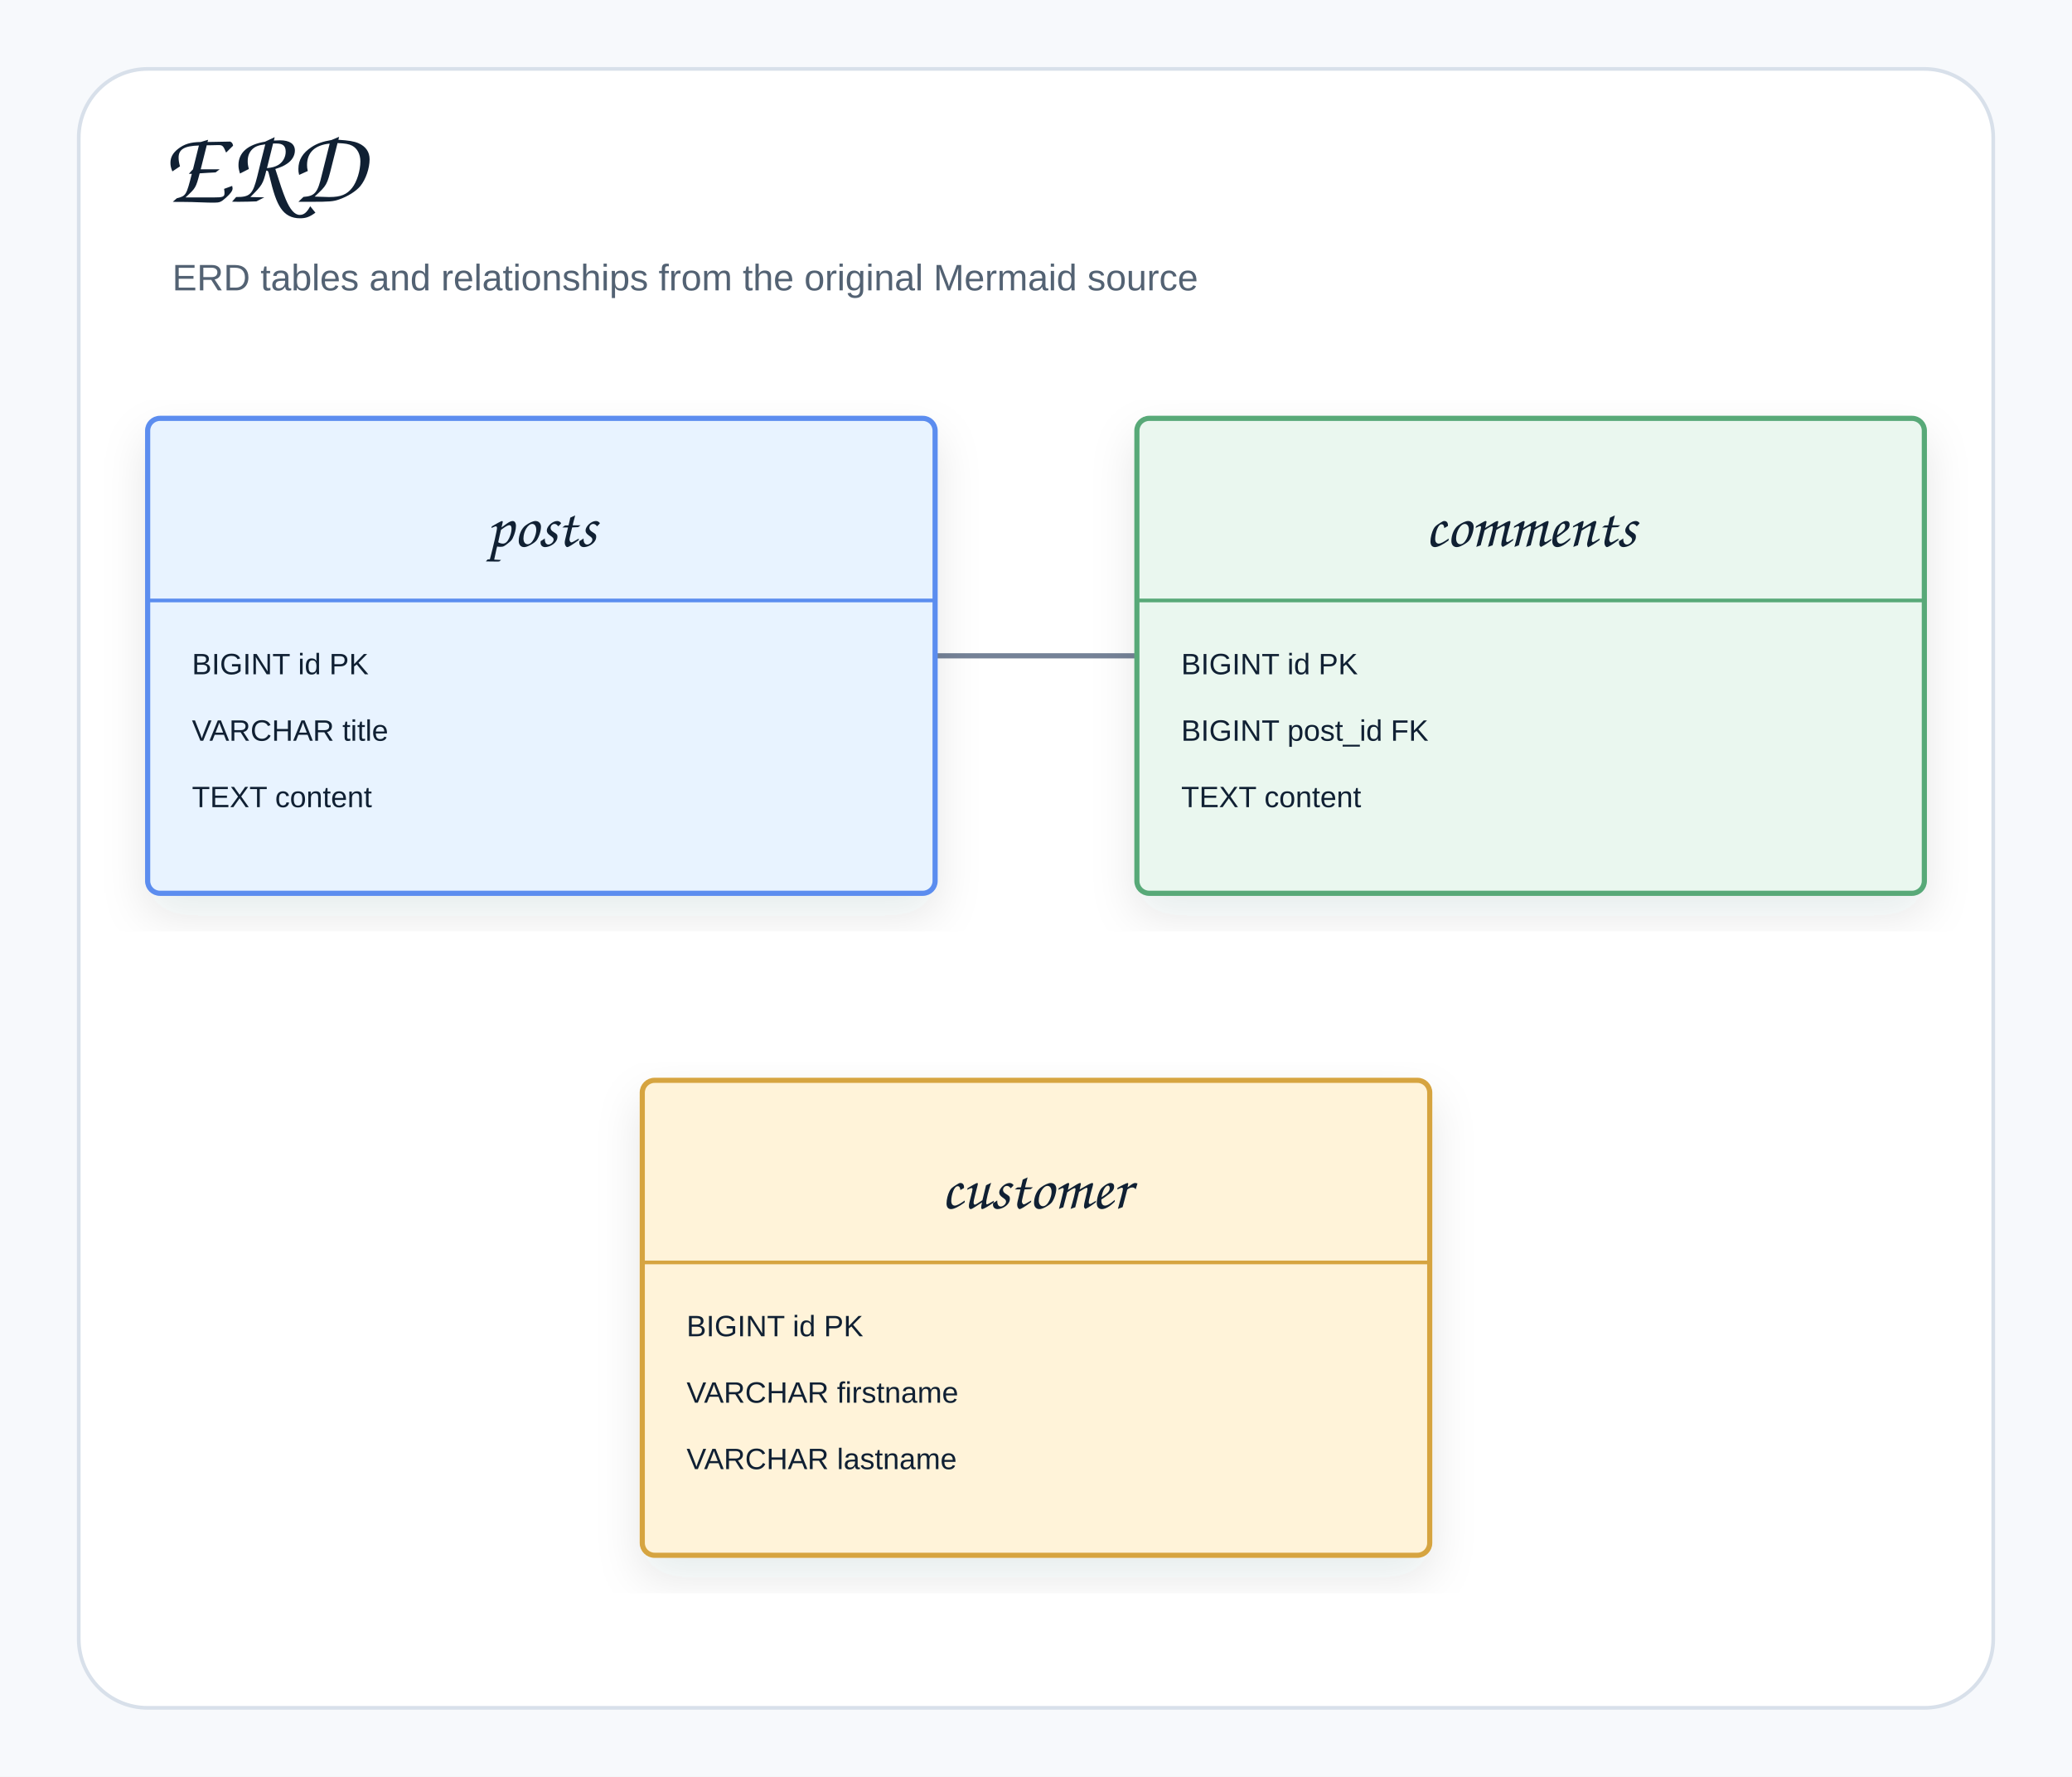
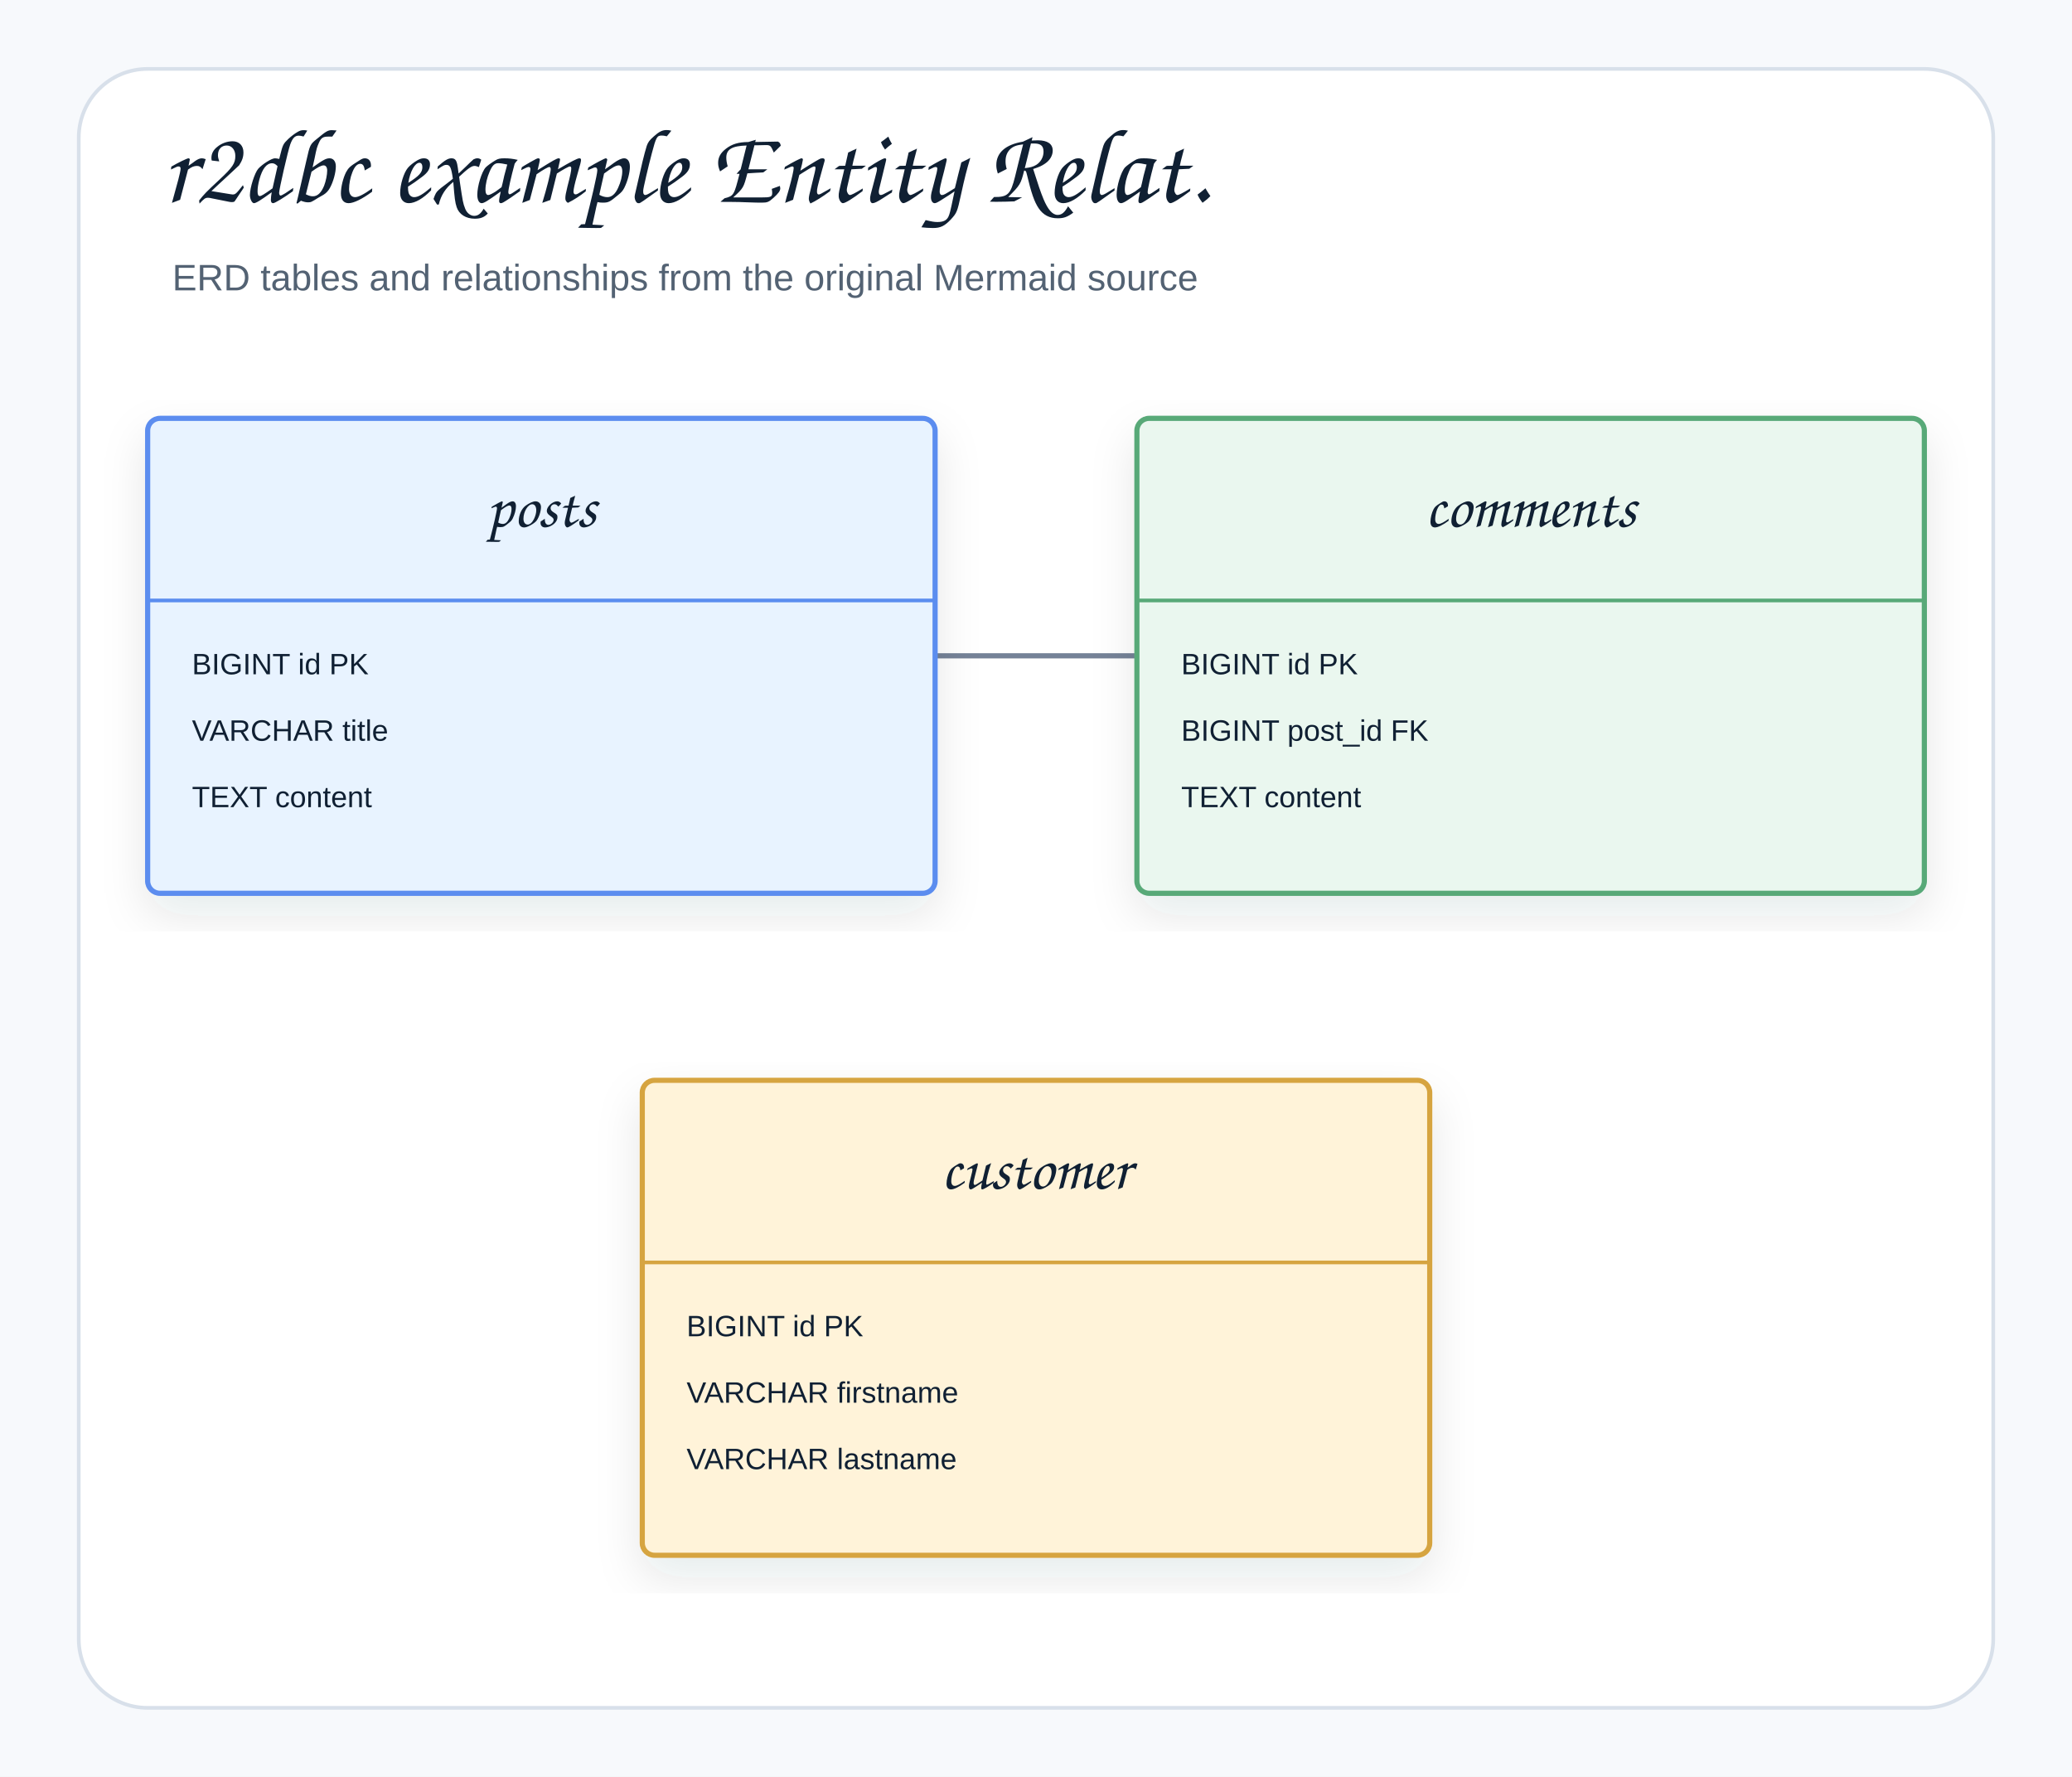
- <svg xmlns="http://www.w3.org/2000/svg" width="842" height="722" viewBox="0 0 842 722" role="img" aria-label="ERD">
+ <svg xmlns="http://www.w3.org/2000/svg" width="842" height="722" viewBox="0 0 842 722" role="img" aria-label="r2dbc example Entity Relationship 2">
  <defs>
    <filter id="shadow" x="-8%" y="-8%" width="116%" height="116%">
      <feDropShadow dx="0" dy="8" stdDeviation="9" flood-color="#1f2937" flood-opacity="0.10" />
    </filter>
    <marker id="openArrow" markerWidth="12" markerHeight="10" refX="10" refY="5" orient="auto" markerUnits="strokeWidth">
      <path d="M 1 1 L 10 5 L 1 9" fill="none" stroke="#758297" stroke-width="1.8" stroke-linecap="round" stroke-linejoin="round" />
    </marker>
    <marker id="inherit" markerWidth="14" markerHeight="12" refX="12" refY="6" orient="auto" markerUnits="strokeWidth">
      <path d="M 0 1 L 12 6 L 0 11 Z" fill="#ffffff" stroke="#758297" stroke-width="1.8" />
    </marker>
    <style>
    .canvas{fill:#f7f9fc}.frame{fill:#fff;stroke:#d8e0ea;stroke-width:1.5}
    .title{font-family:"Architects Daughter","Comic Sans MS","Comic Sans",cursive;font-size:43px;font-weight:400;fill:#102033}
    .subtitle{font-family:"Comic Sans MS","Comic Sans","Comic Neue",Arial,sans-serif;font-size:15px;font-weight:400;fill:#536273}
    .label{font-family:"Architects Daughter","Comic Sans MS","Comic Sans",cursive;font-size:25px;font-weight:400;fill:#102033}
    .smallLabel{font-family:"Architects Daughter","Comic Sans MS","Comic Sans",cursive;font-size:21px;font-weight:400;fill:#102033}
    .mono{font-family:"Comic Sans MS","Comic Sans","Comic Neue",Arial,sans-serif;font-size:12px;font-weight:400;fill:#102033}
    .small{font-family:"Comic Sans MS","Comic Sans","Comic Neue",Arial,sans-serif;font-size:12px;font-weight:400;fill:#536273}
    .strong{font-family:"Comic Sans MS","Comic Sans","Comic Neue",Arial,sans-serif;font-size:13px;font-weight:400;fill:#102033}
    .card{stroke-width:2.1;filter:url(#shadow)}.compartment{stroke-width:1.5;fill:none}
    .line{stroke:#758297;stroke-width:2.1;fill:none;marker-end:url(#openArrow)}
    .plainLine{stroke:#758297;stroke-width:2.1;fill:none}
    .dashed{stroke:#758297;stroke-width:2.1;stroke-dasharray:7 6;fill:none;marker-end:url(#openArrow)}
    .inheritLine{stroke:#758297;stroke-width:2.2;fill:none;marker-end:url(#inherit)}
    .implLine{stroke:#758297;stroke-width:2.2;stroke-dasharray:8 7;fill:none;marker-end:url(#inherit)}
  </style>
  </defs>
  <rect class="canvas" width="842" height="722" />
  <rect class="frame" x="32" y="28" width="778" height="666" rx="28" />
-   <text class="title" x="66" y="82">ERD</text>
+   <text class="title" x="66" y="82">r2dbc example Entity Relat.</text>
  <text class="subtitle" x="70" y="118">ERD tables and relationships from the original Mermaid source</text>
  <path class="line" d="M220 266.5 C220 266.5 622 266.5 622 266.5" />
  <g transform="translate(60,170)">
    <rect class="card" x="0" y="0" width="320" height="193" rx="5" fill="#E8F3FF" stroke="#5B8DEF" />
    <line class="compartment" x1="0" y1="74" x2="320" y2="74" stroke="#5B8DEF" />
-     <text class="label" x="160" y="52" text-anchor="middle">posts</text>
+     <text class="label" x="160" y="44" text-anchor="middle">posts</text>
    <text class="mono" x="18" y="104">BIGINT id PK</text>
    <text class="mono" x="18" y="131">VARCHAR title</text>
    <text class="mono" x="18" y="158">TEXT content</text>
  </g>
  <g transform="translate(462,170)">
    <rect class="card" x="0" y="0" width="320" height="193" rx="5" fill="#EAF7EF" stroke="#58A978" />
    <line class="compartment" x1="0" y1="74" x2="320" y2="74" stroke="#58A978" />
-     <text class="label" x="160" y="52" text-anchor="middle">comments</text>
+     <text class="label" x="160" y="44" text-anchor="middle">comments</text>
    <text class="mono" x="18" y="104">BIGINT id PK</text>
    <text class="mono" x="18" y="131">BIGINT post_id FK</text>
    <text class="mono" x="18" y="158">TEXT content</text>
  </g>
  <g transform="translate(261,439)">
    <rect class="card" x="0" y="0" width="320" height="193" rx="5" fill="#FFF3D9" stroke="#D6A441" />
    <line class="compartment" x1="0" y1="74" x2="320" y2="74" stroke="#D6A441" />
-     <text class="label" x="160" y="52" text-anchor="middle">customer</text>
+     <text class="label" x="160" y="44" text-anchor="middle">customer</text>
    <text class="mono" x="18" y="104">BIGINT id PK</text>
    <text class="mono" x="18" y="131">VARCHAR firstname</text>
    <text class="mono" x="18" y="158">VARCHAR lastname</text>
  </g>
</svg>
